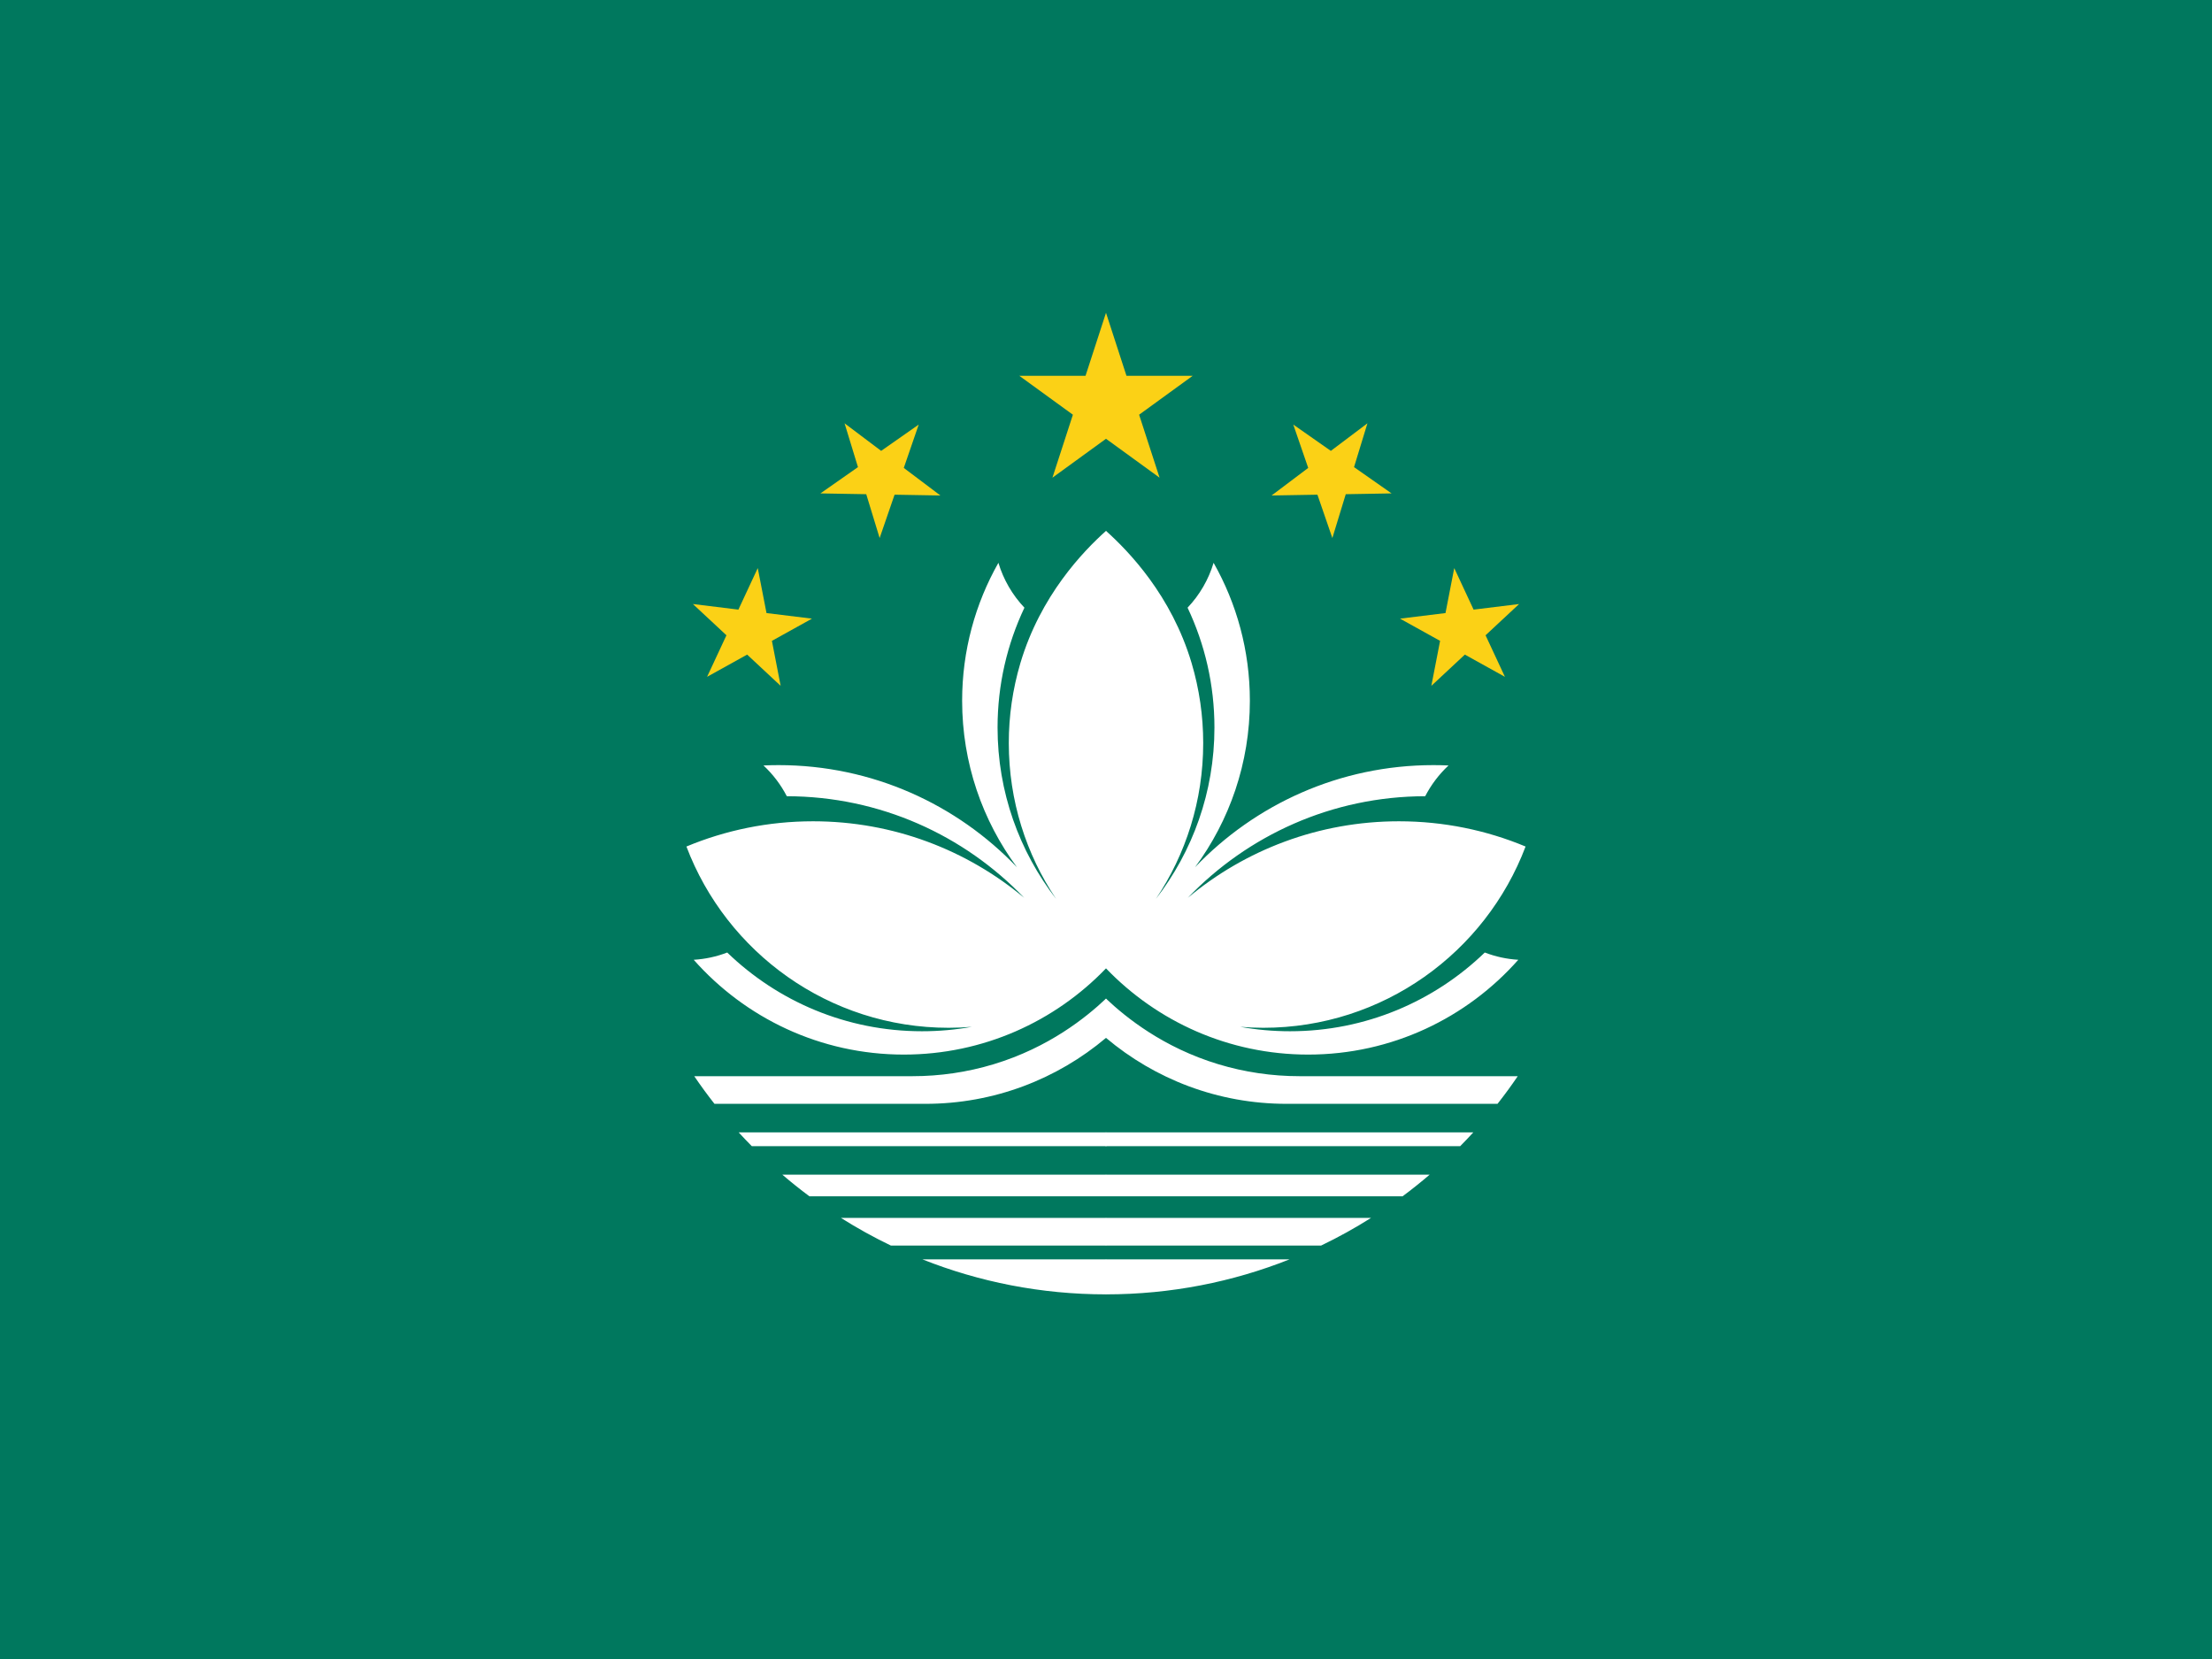
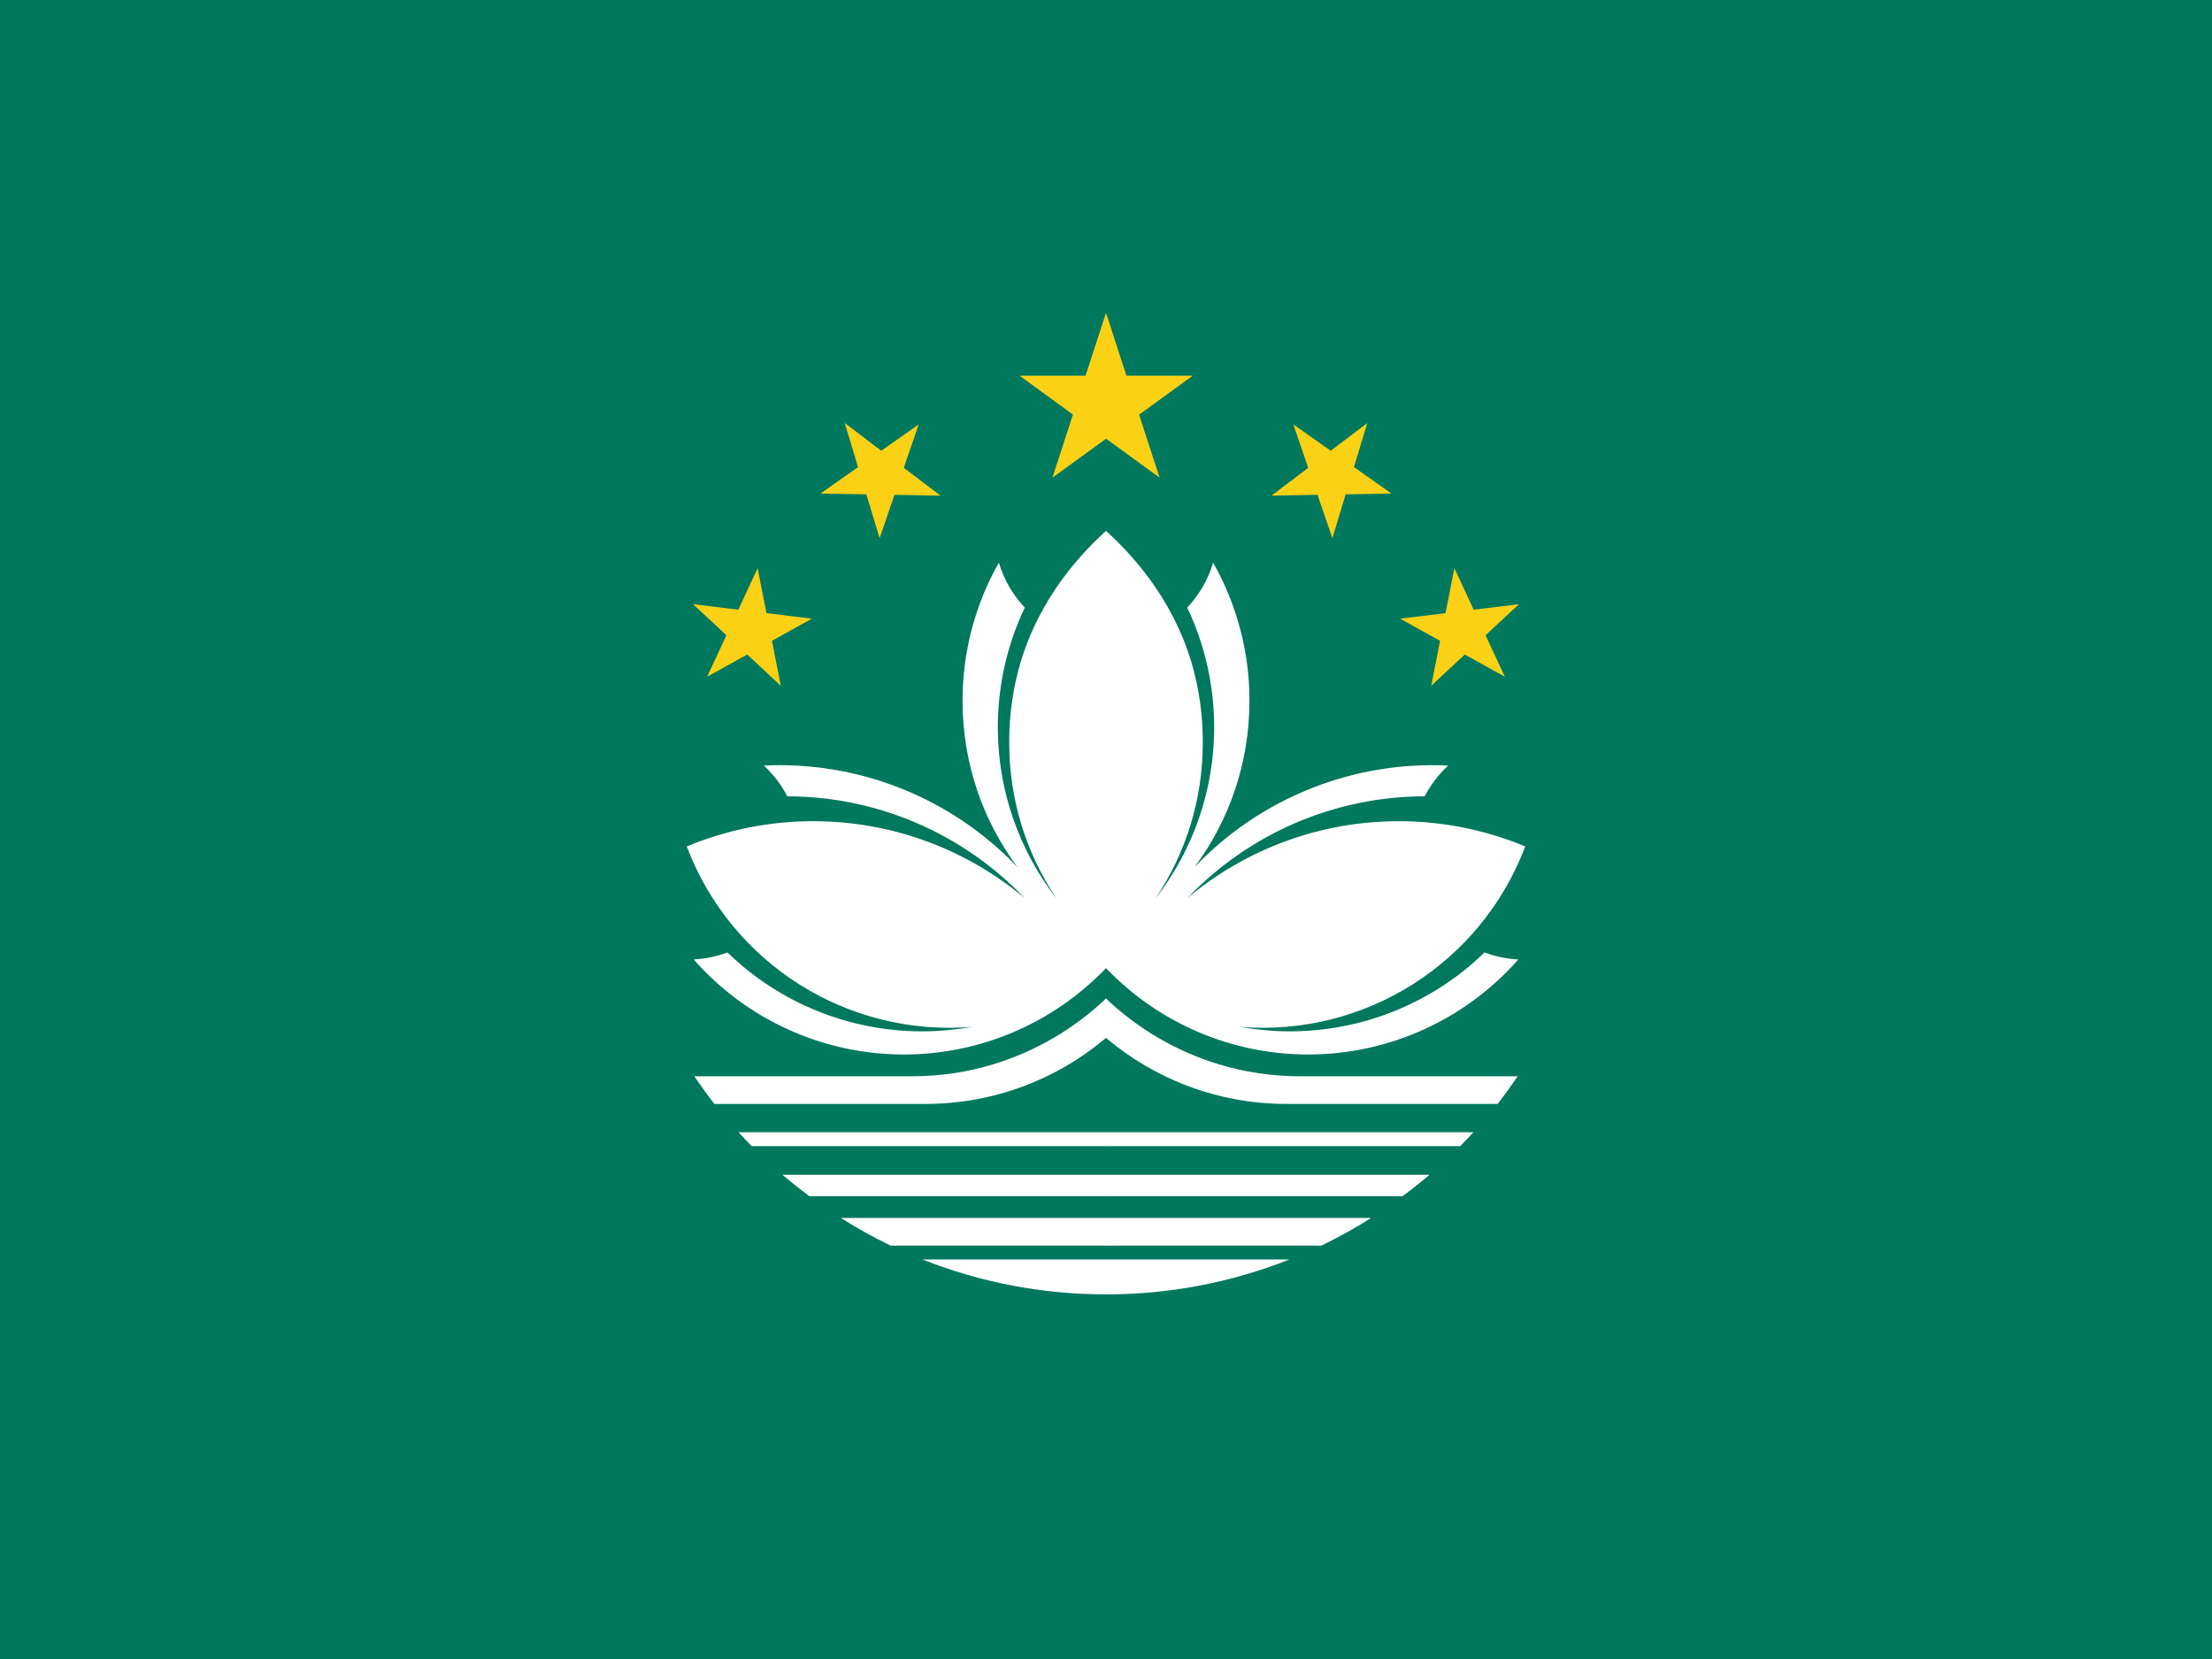
- <svg xmlns="http://www.w3.org/2000/svg" xmlns:xlink="http://www.w3.org/1999/xlink" height="480" width="640" viewBox="0 0 640 480">
+ <svg xmlns="http://www.w3.org/2000/svg" xmlns:xlink="http://www.w3.org/1999/xlink" width="640" height="480">
  <path fill="#00785e" d="M0 0h640v480H0z" />
-   <path fill="#fbd116" d="M294.915 108.727L335.5 138.21 320 90.5l-15.5 47.71 40.585-29.483z" />
+   <path fill="#fbd116" d="M295 108.7l40.5 29.5L320 90.5l-15.5 47.7 40.6-29.5z" />
  <g id="a">
-     <path d="M320 331.625H217.523a146.33 146.33 0 0 1-3.805-4H320a2.14 2.14 0 0 1 1.425 1.894c.046.92-.533 1.783-1.425 2.105zm0-31.336c.595-1.216 1.753-4.03 1.227-7.55a12.39 12.39 0 0 0-1.227-3.81c-5.75 5.44-16.555 14.16-32.493 18.982A81.04 81.04 0 0 1 264 311.374h-63.133a144.396 144.396 0 0 0 5.852 8h61.03c19.9 0 38.13-7.18 52.25-19.085zm-109.594-24.696a32.286 32.286 0 0 1-9.695 2.1c14.87 16.818 36.596 27.43 60.79 27.43 22.98 0 43.736-9.572 58.5-24.945a440.94 440.94 0 0 0 4.546-58.908 440.923 440.923 0 0 0-4.546-67.67c-6.595 5.91-18.95 18.684-24.775 38.267a81.045 81.045 0 0 0-3.35 23.13c0 16.68 5.042 32.188 13.687 45.086-10.616-13.713-16.938-30.914-16.938-49.586 0-12.403 2.79-24.157 7.774-34.673a32.49 32.49 0 0 1-7.53-12.984c-6.68 11.786-10.494 25.4-10.494 39.907 0 18.042 5.9 34.71 15.875 48.187-17.37-18.21-41.867-29.562-69-29.562-1.458 0-2.91.037-4.353.1a32.644 32.644 0 0 1 6.75 8.9c26.992.04 51.36 11.32 68.69 29.4-16.55-13.825-37.853-22.15-61.086-22.15-12.983 0-25.363 2.6-36.647 7.305 11.595 30.638 41.214 52.445 75.898 52.445 2.248 0 4.474-.1 6.673-.28-4.68.84-9.5 1.28-14.42 1.28-21.886 0-41.75-8.68-56.347-22.78zM320 364.374h-53.11c16.437 6.533 34.355 10.125 53.11 10.125a10.912 10.912 0 0 0 1.25-4.956 10.927 10.927 0 0 0-1.25-5.17zm0-24.5h-93.633a143.792 143.792 0 0 0 7.82 6.25H320c.215-.22 1.273-1.348 1.273-3.125 0-1.778-1.058-2.906-1.273-3.125zm0 12.5h-76.695a143.623 143.623 0 0 0 14.446 8H320a7.557 7.557 0 0 0 1.16-4.193 7.53 7.53 0 0 0-1.16-3.805z" fill="#fff" />
-     <path fill="#fbd116" d="M200.484 174.766l25.384 23.67-6.625-34.07-14.664 31.462 30.35-16.836zm36.891-32.009l34.71.603-27.725-20.884 10.148 33.196 11.304-32.828z" />
+     <path fill="#fff" d="M320 331.6H217.5a146.3 146.3 0 0 1-3.8-4H320a2.1 2.1 0 0 1 1.4 2c0 .8-.5 1.7-1.4 2zm0-31.3a13 13 0 0 0 1.2-7.6 12.4 12.4 0 0 0-1.2-3.8 82 82 0 0 1-32.5 19 81 81 0 0 1-23.5 3.5h-63.1a144.4 144.4 0 0 0 5.8 8h61c20 0 38.2-7.2 52.3-19.1zm-109.6-24.7a32.3 32.3 0 0 1-9.7 2 81 81 0 0 0 60.8 27.5 80.9 80.9 0 0 0 58.5-25 441 441 0 0 0 4.5-58.8 441 441 0 0 0-4.5-67.7c-6.6 6-19 18.7-24.8 38.3A81 81 0 0 0 292 215a80.7 80.7 0 0 0 13.7 45 80.7 80.7 0 0 1-17-49.5c0-12.4 2.8-24.2 7.8-34.7a32.5 32.5 0 0 1-7.5-13 80.7 80.7 0 0 0-10.5 40c0 18 5.9 34.7 15.9 48.1a95 95 0 0 0-73.4-29.4 32.6 32.6 0 0 1 6.8 8.9 95 95 0 0 1 68.6 29.4 95 95 0 0 0-61-22.2 95 95 0 0 0-36.7 7.3 81.2 81.2 0 0 0 82.6 52.2c-4.7.8-9.5 1.3-14.4 1.3a80.8 80.8 0 0 1-56.4-22.8zM320 364.4h-53.1a143.5 143.5 0 0 0 53.1 10.1 11 11 0 0 0 1.3-5 11 11 0 0 0-1.3-5.1zm0-24.5h-93.6a143.8 143.8 0 0 0 7.8 6.2H320a4.6 4.6 0 0 0 1.3-3.1c0-1.8-1-2.9-1.3-3.1zm0 12.5h-76.7a143.6 143.6 0 0 0 14.4 8H320a7.6 7.6 0 0 0 1.2-4.2 7.5 7.5 0 0 0-1.2-3.8z" />
+     <path fill="#fbd116" d="M200.5 174.8l25.4 23.6-6.7-34-14.6 31.4 30.3-16.8zm36.9-32l34.7.6-27.7-21 10.1 33.3 11.3-32.9z" />
  </g>
-   <use height="100%" width="100%" xlink:href="#a" transform="matrix(-1 0 0 1 640 0)" />
+   <use width="100%" height="100%" transform="matrix(-1 0 0 1 640 0)" xlink:href="#a" />
</svg>
